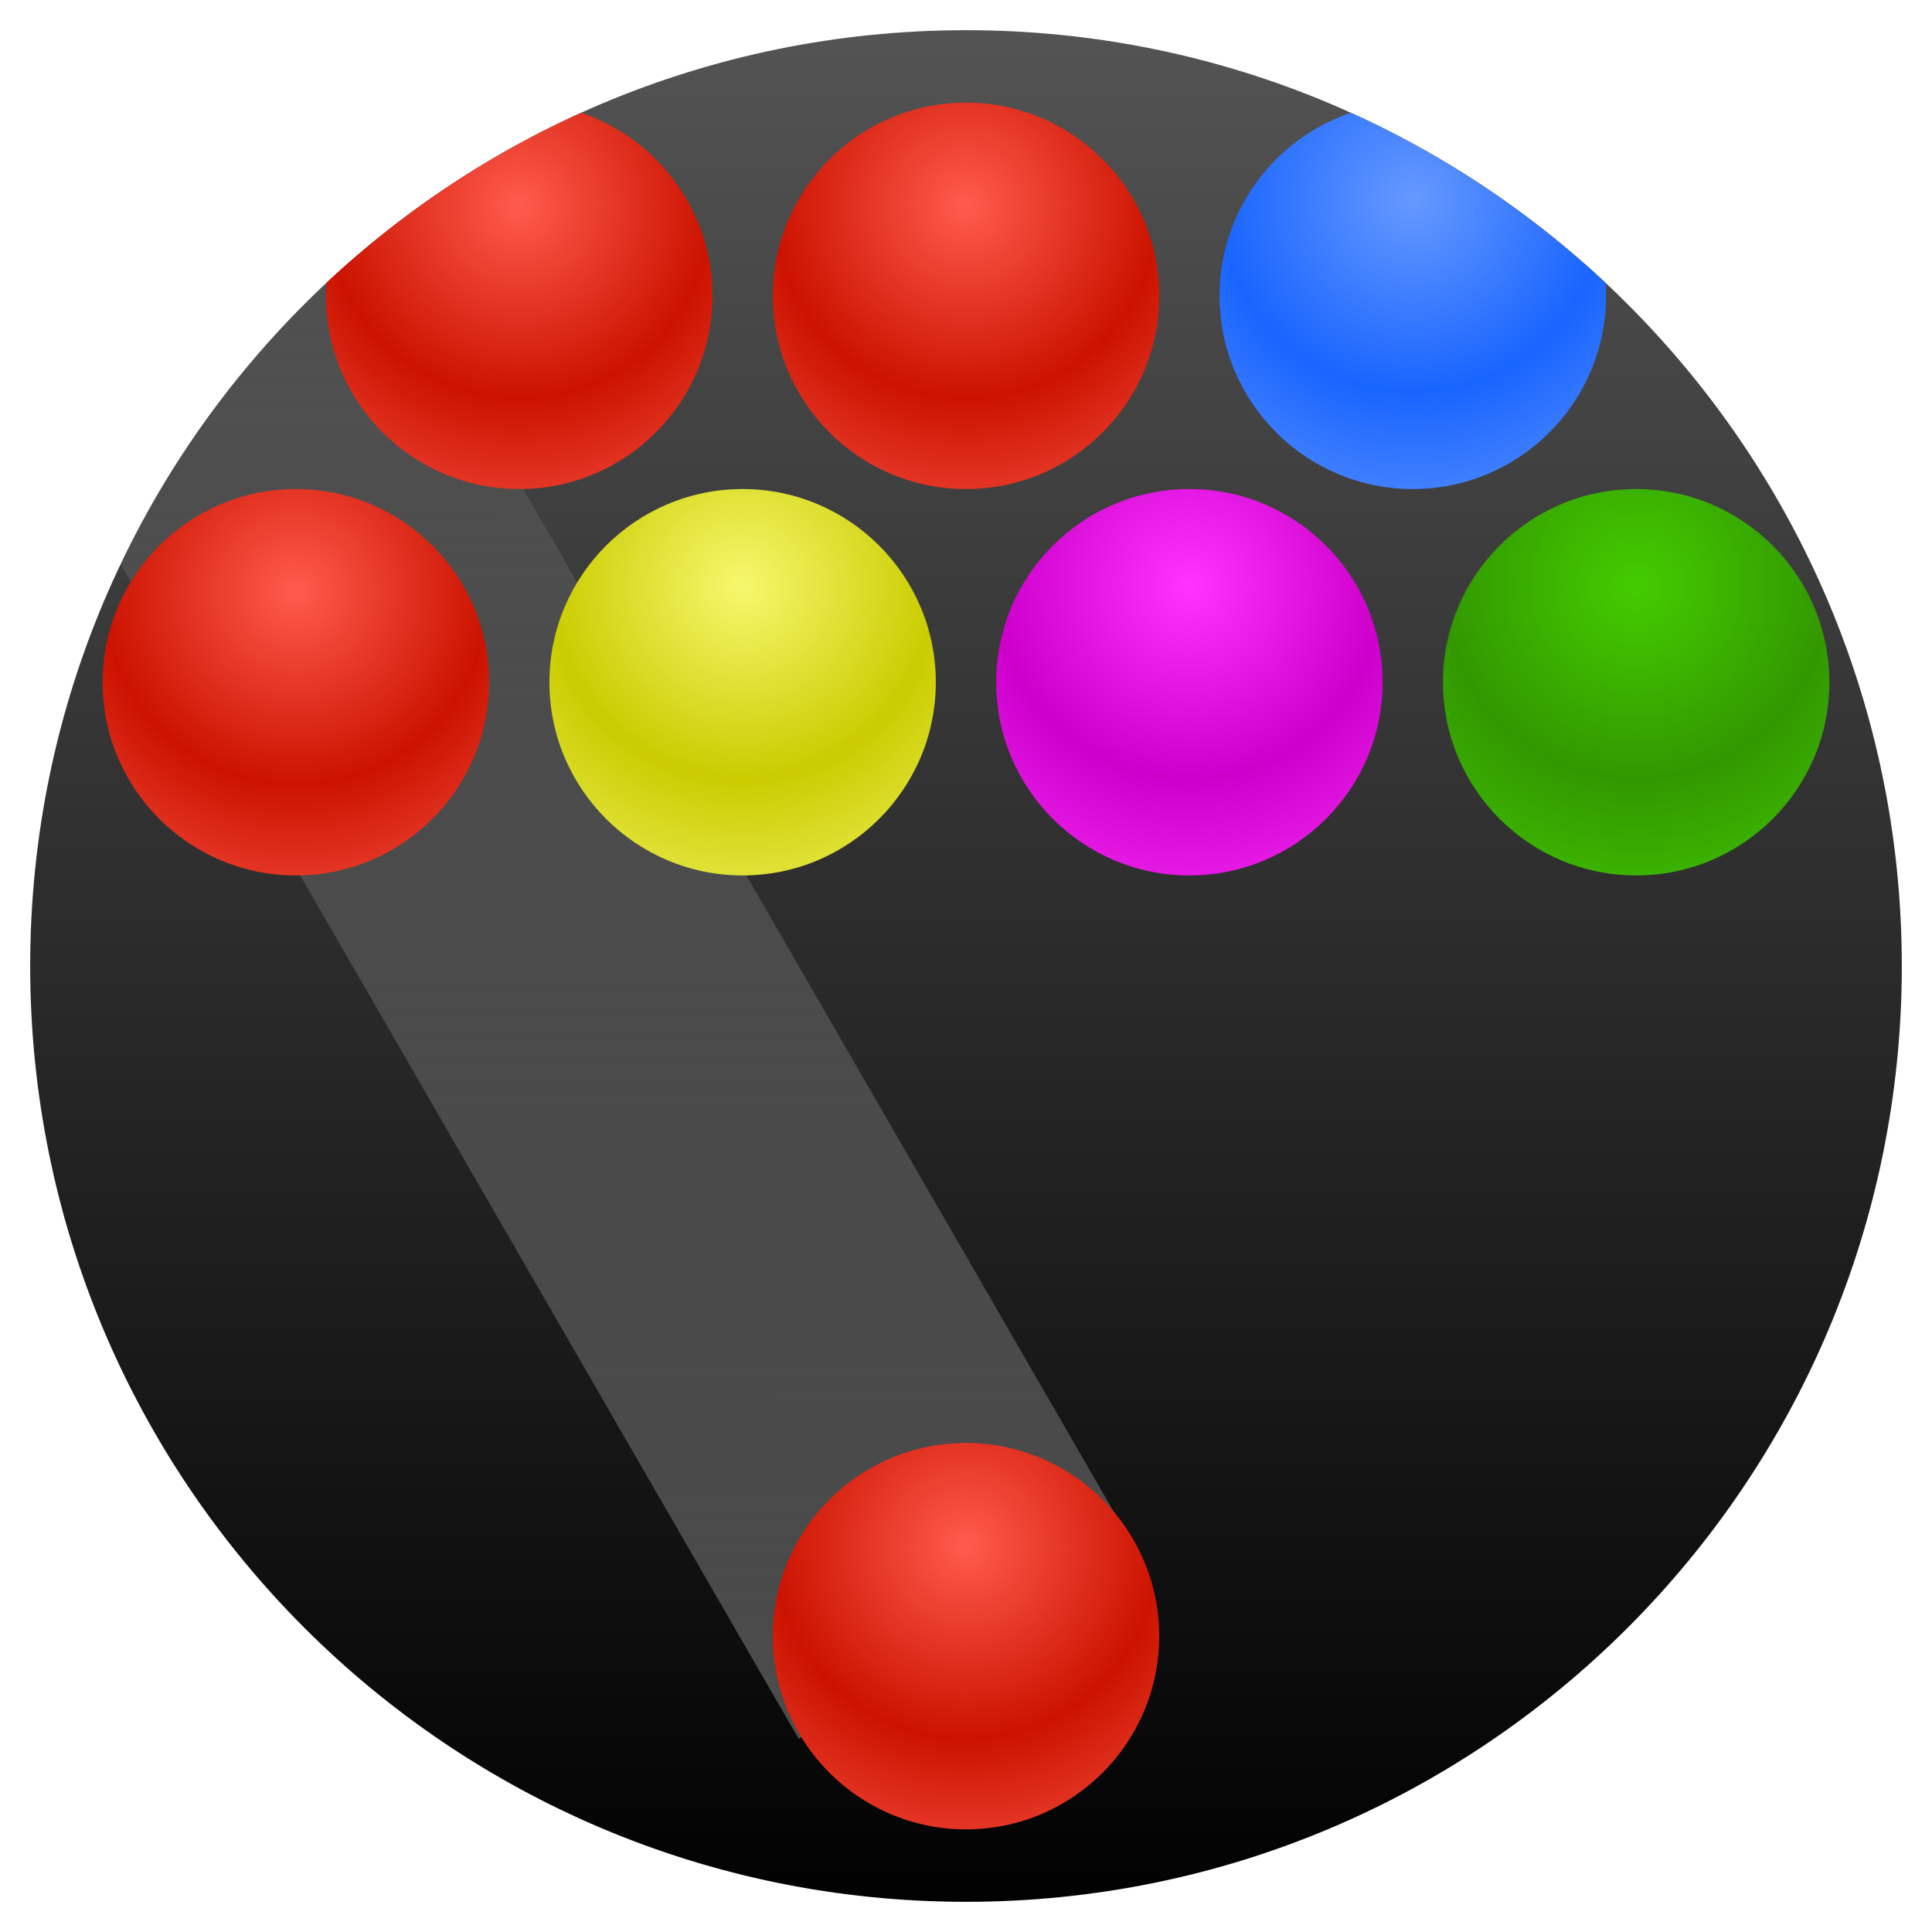
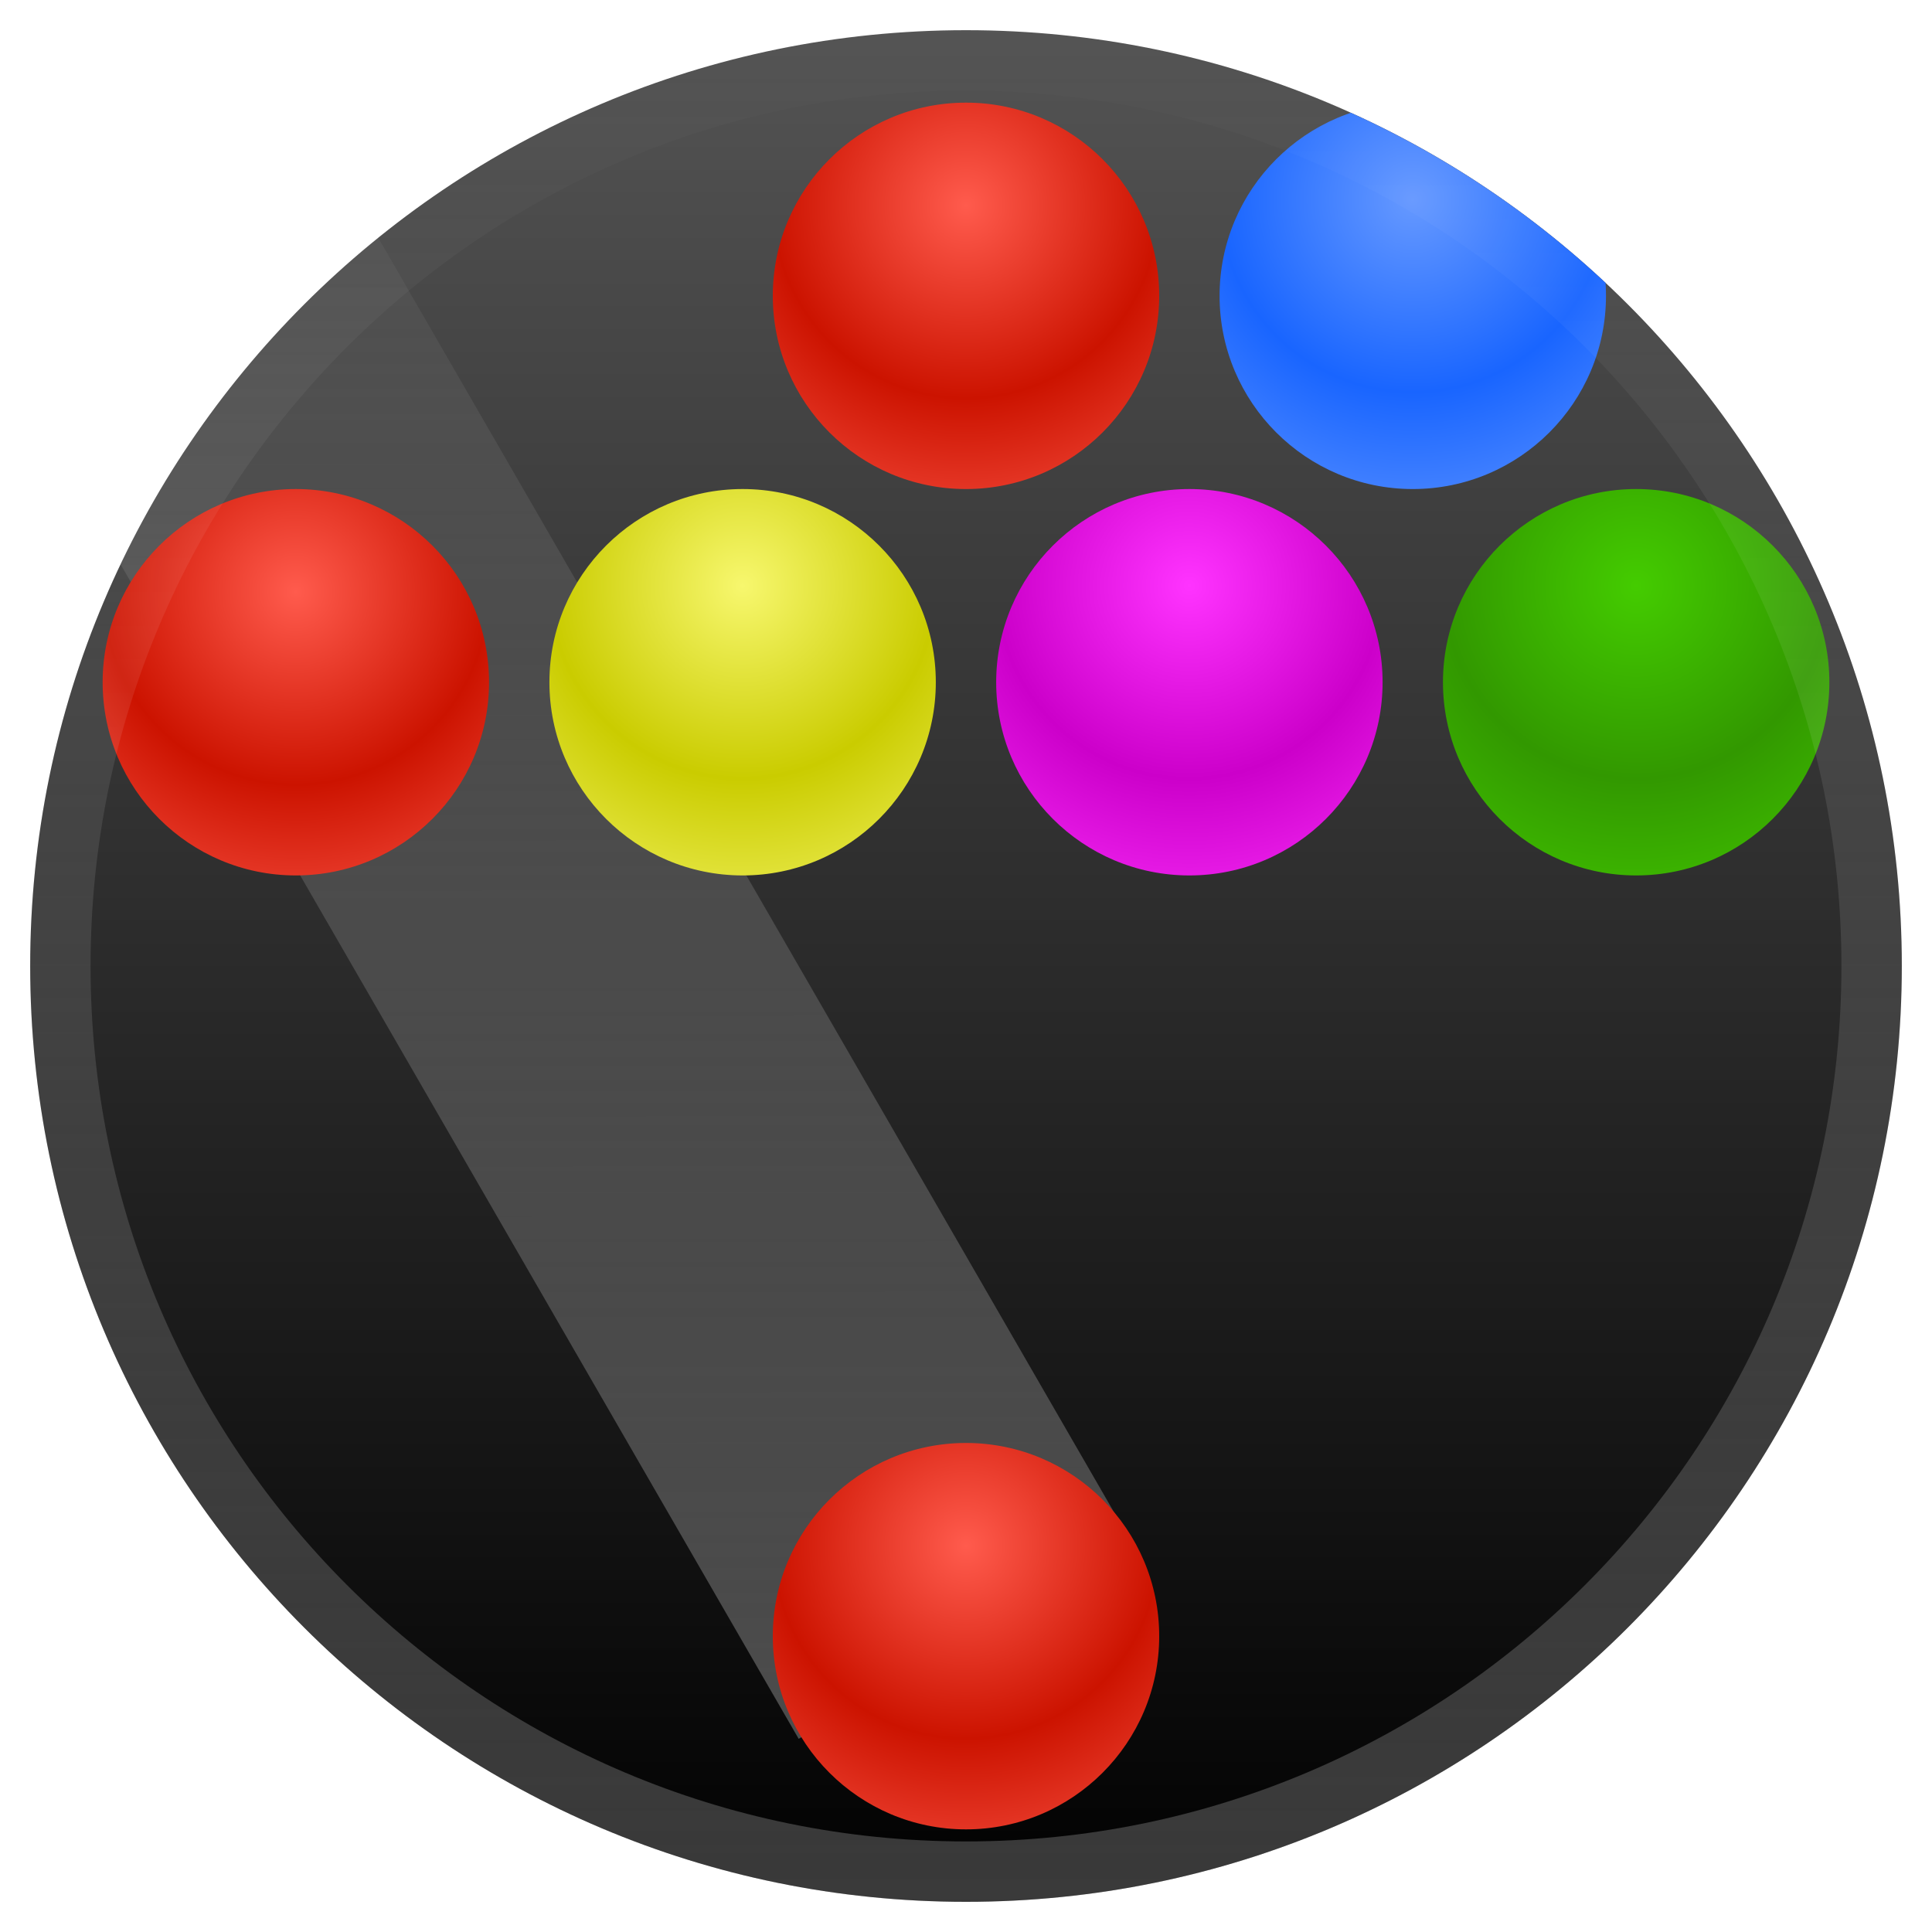
<svg xmlns="http://www.w3.org/2000/svg" xmlns:xlink="http://www.w3.org/1999/xlink" version="1.1" width="128" height="128" id="svg2">
  <defs id="defs4">
+     <linearGradient id="linearGradient3911">
+       <stop style="stop-color:#ffffff;stop-opacity:0.502;" offset="0" id="stop3913" />
+       <stop style="stop-color:#ffffff;stop-opacity:0;" offset="1" id="stop3915" />
+     </linearGradient>
    <linearGradient id="linearGradient3865">
      <stop style="stop-color:#000000;stop-opacity:1;" offset="0" id="stop3867" />
      <stop style="stop-color:#555555;stop-opacity:1;" offset="1" id="stop3869" />
    </linearGradient>
    <linearGradient id="linearGradient3855">
      <stop style="stop-color:#6699ff;stop-opacity:1;" offset="0" id="stop3857" />
      <stop id="stop3863" offset="0.5" style="stop-color:#1965ff;stop-opacity:1;" />
      <stop style="stop-color:#6699ff;stop-opacity:1;" offset="1" id="stop3859" />
    </linearGradient>
    <linearGradient id="linearGradient3845">
      <stop style="stop-color:#44cc00;stop-opacity:1;" offset="0" id="stop3847" />
      <stop id="stop3853" offset="0.5" style="stop-color:#329800;stop-opacity:1;" />
      <stop style="stop-color:#44cc00;stop-opacity:1;" offset="1" id="stop3849" />
    </linearGradient>
    <linearGradient id="linearGradient3835">
      <stop style="stop-color:#ff33ff;stop-opacity:1;" offset="0" id="stop3837" />
      <stop id="stop3843" offset="0.5" style="stop-color:#cc00ca;stop-opacity:1;" />
      <stop style="stop-color:#ff33ff;stop-opacity:1;" offset="1" id="stop3839" />
    </linearGradient>
    <linearGradient id="linearGradient3807">
      <stop style="stop-color:#f7f76e;stop-opacity:1;" offset="0" id="stop3809" />
      <stop id="stop3815" offset="0.5" style="stop-color:#cacc00;stop-opacity:1;" />
      <stop style="stop-color:#f7f76e;stop-opacity:1;" offset="1" id="stop3811" />
    </linearGradient>
    <linearGradient id="linearGradient3791">
      <stop style="stop-color:#ff5b4d;stop-opacity:1;" offset="0" id="stop3793" />
      <stop id="stop3799" offset="0.5" style="stop-color:#cc1300;stop-opacity:1;" />
      <stop style="stop-color:#ff5b4d;stop-opacity:1;" offset="1" id="stop3795" />
    </linearGradient>
    <linearGradient id="linearGradient4084">
      <stop style="stop-color:#ffffff;stop-opacity:0.302;" offset="0" id="stop4086" />
      <stop style="stop-color:#ffffff;stop-opacity:0;" offset="1" id="stop4088" />
    </linearGradient>
    <linearGradient id="linearGradient3798">
      <stop id="stop3800" style="stop-color:#f2cb86;stop-opacity:1" offset="0" />
      <stop id="stop3802" style="stop-color:#f6daa8;stop-opacity:1" offset="1" />
    </linearGradient>
    <linearGradient id="linearGradient3786">
      <stop id="stop3788" style="stop-color:#ececec;stop-opacity:1" offset="0" />
      <stop id="stop3790" style="stop-color:#dfdfdf;stop-opacity:1" offset="1" />
    </linearGradient>
    <linearGradient id="linearGradient3757">
      <stop id="stop3759" style="stop-color:#e1e1e1;stop-opacity:1" offset="0" />
      <stop id="stop3761" style="stop-color:#a6a6a6;stop-opacity:1" offset="1" />
    </linearGradient>
    <linearGradient x1="17" y1="1051.362" x2="8" y2="1042.362" id="linearGradient3028" xlink:href="#linearGradient3798" gradientUnits="userSpaceOnUse" />
    <linearGradient x1="9" y1="0" x2="9" y2="16" id="linearGradient3815" xlink:href="#linearGradient3757" gradientUnits="userSpaceOnUse" gradientTransform="translate(0.25,0.25)" />
    <linearGradient x1="10" y1="15" x2="10" y2="1" id="linearGradient3825" xlink:href="#linearGradient3786" gradientUnits="userSpaceOnUse" />
    <clipPath clipPathUnits="userSpaceOnUse" id="clipPath3993">
      <rect width="15.5" height="15.5" ry="3.75" x="2.65" y="-1.411" id="rect3995" style="fill:#000000;fill-opacity:1;stroke:none" />
    </clipPath>
    <clipPath clipPathUnits="userSpaceOnUse" id="clipPath3997">
      <rect width="15.5" height="15.5" ry="3.75" x="-8.15" y="-1.411" id="rect3999" style="fill:#000000;fill-opacity:1;stroke:none" />
    </clipPath>
    <clipPath clipPathUnits="userSpaceOnUse" id="clipPath4001">
      <rect width="15.5" height="15.5" ry="3.75" x="-4.55" y="-1.411" id="rect4003" style="fill:#000000;fill-opacity:1;stroke:none" />
    </clipPath>
    <clipPath clipPathUnits="userSpaceOnUse" id="clipPath4005">
      <rect width="15.5" height="15.5" ry="3.75" x="-0.95" y="-1.411" id="rect4007" style="fill:#000000;fill-opacity:1;stroke:none" />
    </clipPath>
    <clipPath clipPathUnits="userSpaceOnUse" id="clipPath4009">
      <rect width="15.5" height="15.5" ry="3.75" x="-6.35" y="1.589" id="rect4011" style="fill:#000000;fill-opacity:1;stroke:none" />
    </clipPath>
    <clipPath clipPathUnits="userSpaceOnUse" id="clipPath4013">
      <rect width="15.5" height="15.5" ry="3.75" x="-2.75" y="1.589" id="rect4015" style="fill:#000000;fill-opacity:1;stroke:none" />
    </clipPath>
    <clipPath clipPathUnits="userSpaceOnUse" id="clipPath4017">
      <rect width="15.5" height="15.5" ry="3.75" x="0.85" y="1.589" id="rect4019" style="fill:#000000;fill-opacity:1;stroke:none" />
    </clipPath>
    <linearGradient xlink:href="#linearGradient4084" id="linearGradient4090" x1="10.864" y1="18.078" x2="18.864" y2="4.222" gradientUnits="userSpaceOnUse" gradientTransform="translate(-8.471798,1.777945)" />
    <radialGradient xlink:href="#linearGradient3807" id="radialGradient3813" cx="3.5" cy="2.125" fx="3.5" fy="2.125" r="1.5" gradientUnits="userSpaceOnUse" gradientTransform="matrix(2,-4.8611449e-8,4.8611446e-8,2,-3.5,-2.5)" />
    <radialGradient xlink:href="#linearGradient3835" id="radialGradient3841" cx="3.5" cy="2.125" fx="3.5" fy="2.125" r="1.5" gradientUnits="userSpaceOnUse" gradientTransform="matrix(2,-1.0138921e-7,1.0138921e-7,2,-3.5,-2.499999)" />
    <radialGradient xlink:href="#linearGradient3845" id="radialGradient3851" cx="3.5" cy="2.125" fx="3.5" fy="2.125" r="1.5" gradientUnits="userSpaceOnUse" gradientTransform="matrix(2,-1.0138895e-7,1.0138896e-7,2,-3.5,-2.499999)" />
    <radialGradient xlink:href="#linearGradient3855" id="radialGradient3861" cx="3.5" cy="1.75" fx="3.5" fy="1.75" r="1.5" gradientUnits="userSpaceOnUse" gradientTransform="matrix(2,-4.2708439e-8,4.2708439e-8,2,-3.5,-1.75)" />
-     <linearGradient xlink:href="#linearGradient3865" id="linearGradient3871" x1="18" y1="16" x2="18" y2="0" gradientUnits="userSpaceOnUse" />
    <clipPath clipPathUnits="userSpaceOnUse" id="clipPath3883">
      <rect clip-path="none" width="15.5" height="15.5" ry="7.75" x="3.95" y="0.25" id="rect3885" style="fill:#339900;fill-opacity:0.383;stroke:none" />
    </clipPath>
    <clipPath clipPathUnits="userSpaceOnUse" id="clipPath3887">
      <rect clip-path="none" width="14.531" height="14.531" ry="7.266" x="-7.234" y="0.438" id="rect3889" style="fill:#339900;fill-opacity:0.383;stroke:none" />
    </clipPath>
    <clipPath clipPathUnits="userSpaceOnUse" id="clipPath3891">
      <rect clip-path="none" width="15.5" height="15.5" ry="7.75" x="0.25" y="0.25" id="rect3893" style="fill:#339900;fill-opacity:0.383;stroke:none" transform="matrix(0.8660254,0.5,-0.5,0.8660254,0,0)" />
    </clipPath>
-     <linearGradient xlink:href="#linearGradient4084" id="linearGradient3858" gradientUnits="userSpaceOnUse" gradientTransform="translate(-8.471798,1.777945)" x1="10.864" y1="18.078" x2="18.864" y2="4.222" />
-     <radialGradient xlink:href="#linearGradient3855" id="radialGradient3862" gradientUnits="userSpaceOnUse" gradientTransform="matrix(2,-4.2708439e-8,4.2708439e-8,2,-3.5,-1.75)" cx="3.5" cy="1.75" fx="3.5" fy="1.75" r="1.5" />
-     <radialGradient xlink:href="#linearGradient3791" id="radialGradient3941" gradientUnits="userSpaceOnUse" gradientTransform="matrix(2,-1.8026347e-8,1.8026346e-8,2,-3.5,-1.796875)" cx="3.5" cy="1.797" fx="3.5" fy="1.797" r="1.5" />
+     <linearGradient xlink:href="#linearGradient3911" id="linearGradient3917" x1="16" y1="16" x2="16" y2="0" gradientUnits="userSpaceOnUse" />
+     <linearGradient xlink:href="#linearGradient4084" id="linearGradient4047" gradientUnits="userSpaceOnUse" gradientTransform="translate(-8.471798,1.777945)" x1="10.864" y1="18.078" x2="18.864" y2="4.222" />
+     <radialGradient xlink:href="#linearGradient3855" id="radialGradient4051" gradientUnits="userSpaceOnUse" gradientTransform="matrix(2,-4.2708439e-8,4.2708439e-8,2,-3.5,-1.75)" cx="3.5" cy="1.75" fx="3.5" fy="1.75" r="1.5" />
+     <linearGradient xlink:href="#linearGradient3865" id="linearGradient4437" gradientUnits="userSpaceOnUse" x1="18" y1="16" x2="18" y2="0" gradientTransform="translate(0,16)" />
+     <linearGradient xlink:href="#linearGradient4084" id="linearGradient4559" gradientUnits="userSpaceOnUse" gradientTransform="translate(-8.471798,1.777945)" x1="10.864" y1="18.078" x2="18.864" y2="4.222" />
+     <radialGradient xlink:href="#linearGradient3855" id="radialGradient4563" gradientUnits="userSpaceOnUse" gradientTransform="matrix(2,-4.2708439e-8,4.2708439e-8,2,-3.5,-1.75)" cx="3.5" cy="1.75" fx="3.5" fy="1.75" r="1.5" />
+     <radialGradient xlink:href="#linearGradient3791" id="radialGradient5022" gradientUnits="userSpaceOnUse" gradientTransform="matrix(2,-1.8026347e-8,1.8026346e-8,2,-3.5,-1.796875)" cx="3.5" cy="1.797" fx="3.5" fy="1.797" r="1.5" />
  </defs>
-   <g id="g3826" transform="scale(8,8)">
-     <rect clip-path="none" width="15.5" height="15.5" ry="7.75" x="0.25" y="0.25" id="rect3038" style="fill:url(#linearGradient3871);fill-opacity:1;stroke:none" />
-     <rect clip-path="none" width="16" height="16" ry="0" x="0" y="0" id="rect3938" style="fill:#000000;fill-opacity:0;stroke:none" />
-     <rect clip-path="url(#clipPath3891)" transform="matrix(0.8660254,-0.5,0.5,0.8660254,0,0)" ry="0" y="-0.222" x="-1.472" height="16" width="3.2" id="rect4082" style="fill:url(#linearGradient3858);fill-opacity:1;stroke:none" />
-     <path clip-path="none" transform="matrix(1.066667,0,0,1.066667,4.266667,-0.2166668)" style="fill:url(#radialGradient3941);fill-opacity:1;stroke:none" id="path3950" d="M 5,2.5 C 5,3.328 4.328,4 3.5,4 2.672,4 2,3.328 2,2.5 2,1.672 2.672,1 3.5,1 4.328,1 5,1.672 5,2.5 z" />
-     <path clip-path="none" transform="matrix(1.066667,0,0,1.066667,2.416667,2.983333)" style="fill:url(#radialGradient3813);fill-opacity:1;stroke:none" id="path3943" d="M 5,2.5 C 5,3.328 4.328,4 3.5,4 2.672,4 2,3.328 2,2.5 2,1.672 2.672,1 3.5,1 4.328,1 5,1.672 5,2.5 z" />
-     <path clip-path="none" d="M 5,2.5 C 5,3.328 4.328,4 3.5,4 2.672,4 2,3.328 2,2.5 2,1.672 2.672,1 3.5,1 4.328,1 5,1.672 5,2.5 z" id="path3956" style="fill:url(#radialGradient3841);fill-opacity:1;stroke:none" transform="matrix(1.066667,0,0,1.066667,6.116667,2.983333)" />
-     <path clip-path="none" transform="matrix(1.066667,0,0,1.066667,9.816667,2.983333)" style="fill:url(#radialGradient3851);fill-opacity:1;stroke:none" id="path3954" d="M 5,2.5 C 5,3.328 4.328,4 3.5,4 2.672,4 2,3.328 2,2.5 2,1.672 2.672,1 3.5,1 4.328,1 5,1.672 5,2.5 z" />
-     <path clip-path="url(#clipPath3887)" d="M 5,2.5 C 5,3.328 4.328,4 3.5,4 2.672,4 2,3.328 2,2.5 2,1.672 2.672,1 3.5,1 4.328,1 5,1.672 5,2.5 z" id="path3945" style="fill:url(#radialGradient3862);fill-opacity:1;stroke:none" transform="matrix(1.066667,0,0,1.066667,7.966667,-0.2166667)" />
+   <g id="g4439" transform="matrix(8,0,0,8,0,-128)">
+     <rect clip-path="none" width="15.5" height="15.5" ry="7.75" x="0.25" y="16.25" id="rect3038" style="fill:url(#linearGradient4437);fill-opacity:1;stroke:none" />
+     <rect clip-path="none" width="16" height="16" ry="0" x="0" y="16" id="rect3938" style="fill:#000000;fill-opacity:0;stroke:none" />
+     <rect clip-path="url(#clipPath3891)" transform="matrix(0.8660254,-0.5,0.5,0.8660254,0,16)" ry="0" y="-0.222" x="-1.472" height="16" width="3.2" id="rect4082" style="fill:url(#linearGradient4559);fill-opacity:1;stroke:none" />
+     <path clip-path="none" transform="matrix(1.066667,0,0,1.066667,4.266667,15.78333)" style="fill:url(#radialGradient5022);fill-opacity:1;stroke:none" id="path3950" d="M 5,2.5 C 5,3.328 4.328,4 3.5,4 2.672,4 2,3.328 2,2.5 2,1.672 2.672,1 3.5,1 4.328,1 5,1.672 5,2.5 z" />
+     <path clip-path="none" transform="matrix(1.066667,0,0,1.066667,2.416667,18.98333)" style="fill:url(#radialGradient3813);fill-opacity:1;stroke:none" id="path3943" d="M 5,2.5 C 5,3.328 4.328,4 3.5,4 2.672,4 2,3.328 2,2.5 2,1.672 2.672,1 3.5,1 4.328,1 5,1.672 5,2.5 z" />
+     <path clip-path="none" d="M 5,2.5 C 5,3.328 4.328,4 3.5,4 2.672,4 2,3.328 2,2.5 2,1.672 2.672,1 3.5,1 4.328,1 5,1.672 5,2.5 z" id="path3956" style="fill:url(#radialGradient3841);fill-opacity:1;stroke:none" transform="matrix(1.066667,0,0,1.066667,6.116667,18.98333)" />
+     <path clip-path="none" transform="matrix(1.066667,0,0,1.066667,9.816667,18.98333)" style="fill:url(#radialGradient3851);fill-opacity:1;stroke:none" id="path3954" d="M 5,2.5 C 5,3.328 4.328,4 3.5,4 2.672,4 2,3.328 2,2.5 2,1.672 2.672,1 3.5,1 4.328,1 5,1.672 5,2.5 z" />
+     <path clip-path="url(#clipPath3887)" d="M 5,2.5 C 5,3.328 4.328,4 3.5,4 2.672,4 2,3.328 2,2.5 2,1.672 2.672,1 3.5,1 4.328,1 5,1.672 5,2.5 z" id="path3945" style="fill:url(#radialGradient4563);fill-opacity:1;stroke:none" transform="matrix(1.066667,0,0,1.066667,7.966667,15.78333)" />
    <use clip-path="url(#clipPath3883)" height="16" width="16" transform="translate(-3.7,0)" id="use3801" xlink:href="#path3950" y="0" x="0" />
    <use height="16" width="16" transform="translate(-5.55,3.2)" id="use3803" xlink:href="#path3950" y="0" x="0" />
    <use height="16" width="16" transform="translate(0,11.1)" id="use3805" xlink:href="#path3950" y="0" x="0" />
+     <path transform="translate(0,16)" d="m 15.5,8 c 0,4.142 -3.358,7.5 -7.5,7.5 C 3.858,15.5 0.5,12.142 0.5,8 0.5,3.858 3.858,0.5 8,0.5 c 4.142,0 7.5,3.358 7.5,7.5 z" id="path3909" style="fill:none;stroke:url(#linearGradient3917);stroke-width:0.5;stroke-linecap:round;stroke-linejoin:round;stroke-miterlimit:4;stroke-opacity:0.446;stroke-dasharray:none;stroke-dashoffset:0" />
  </g>
</svg>
